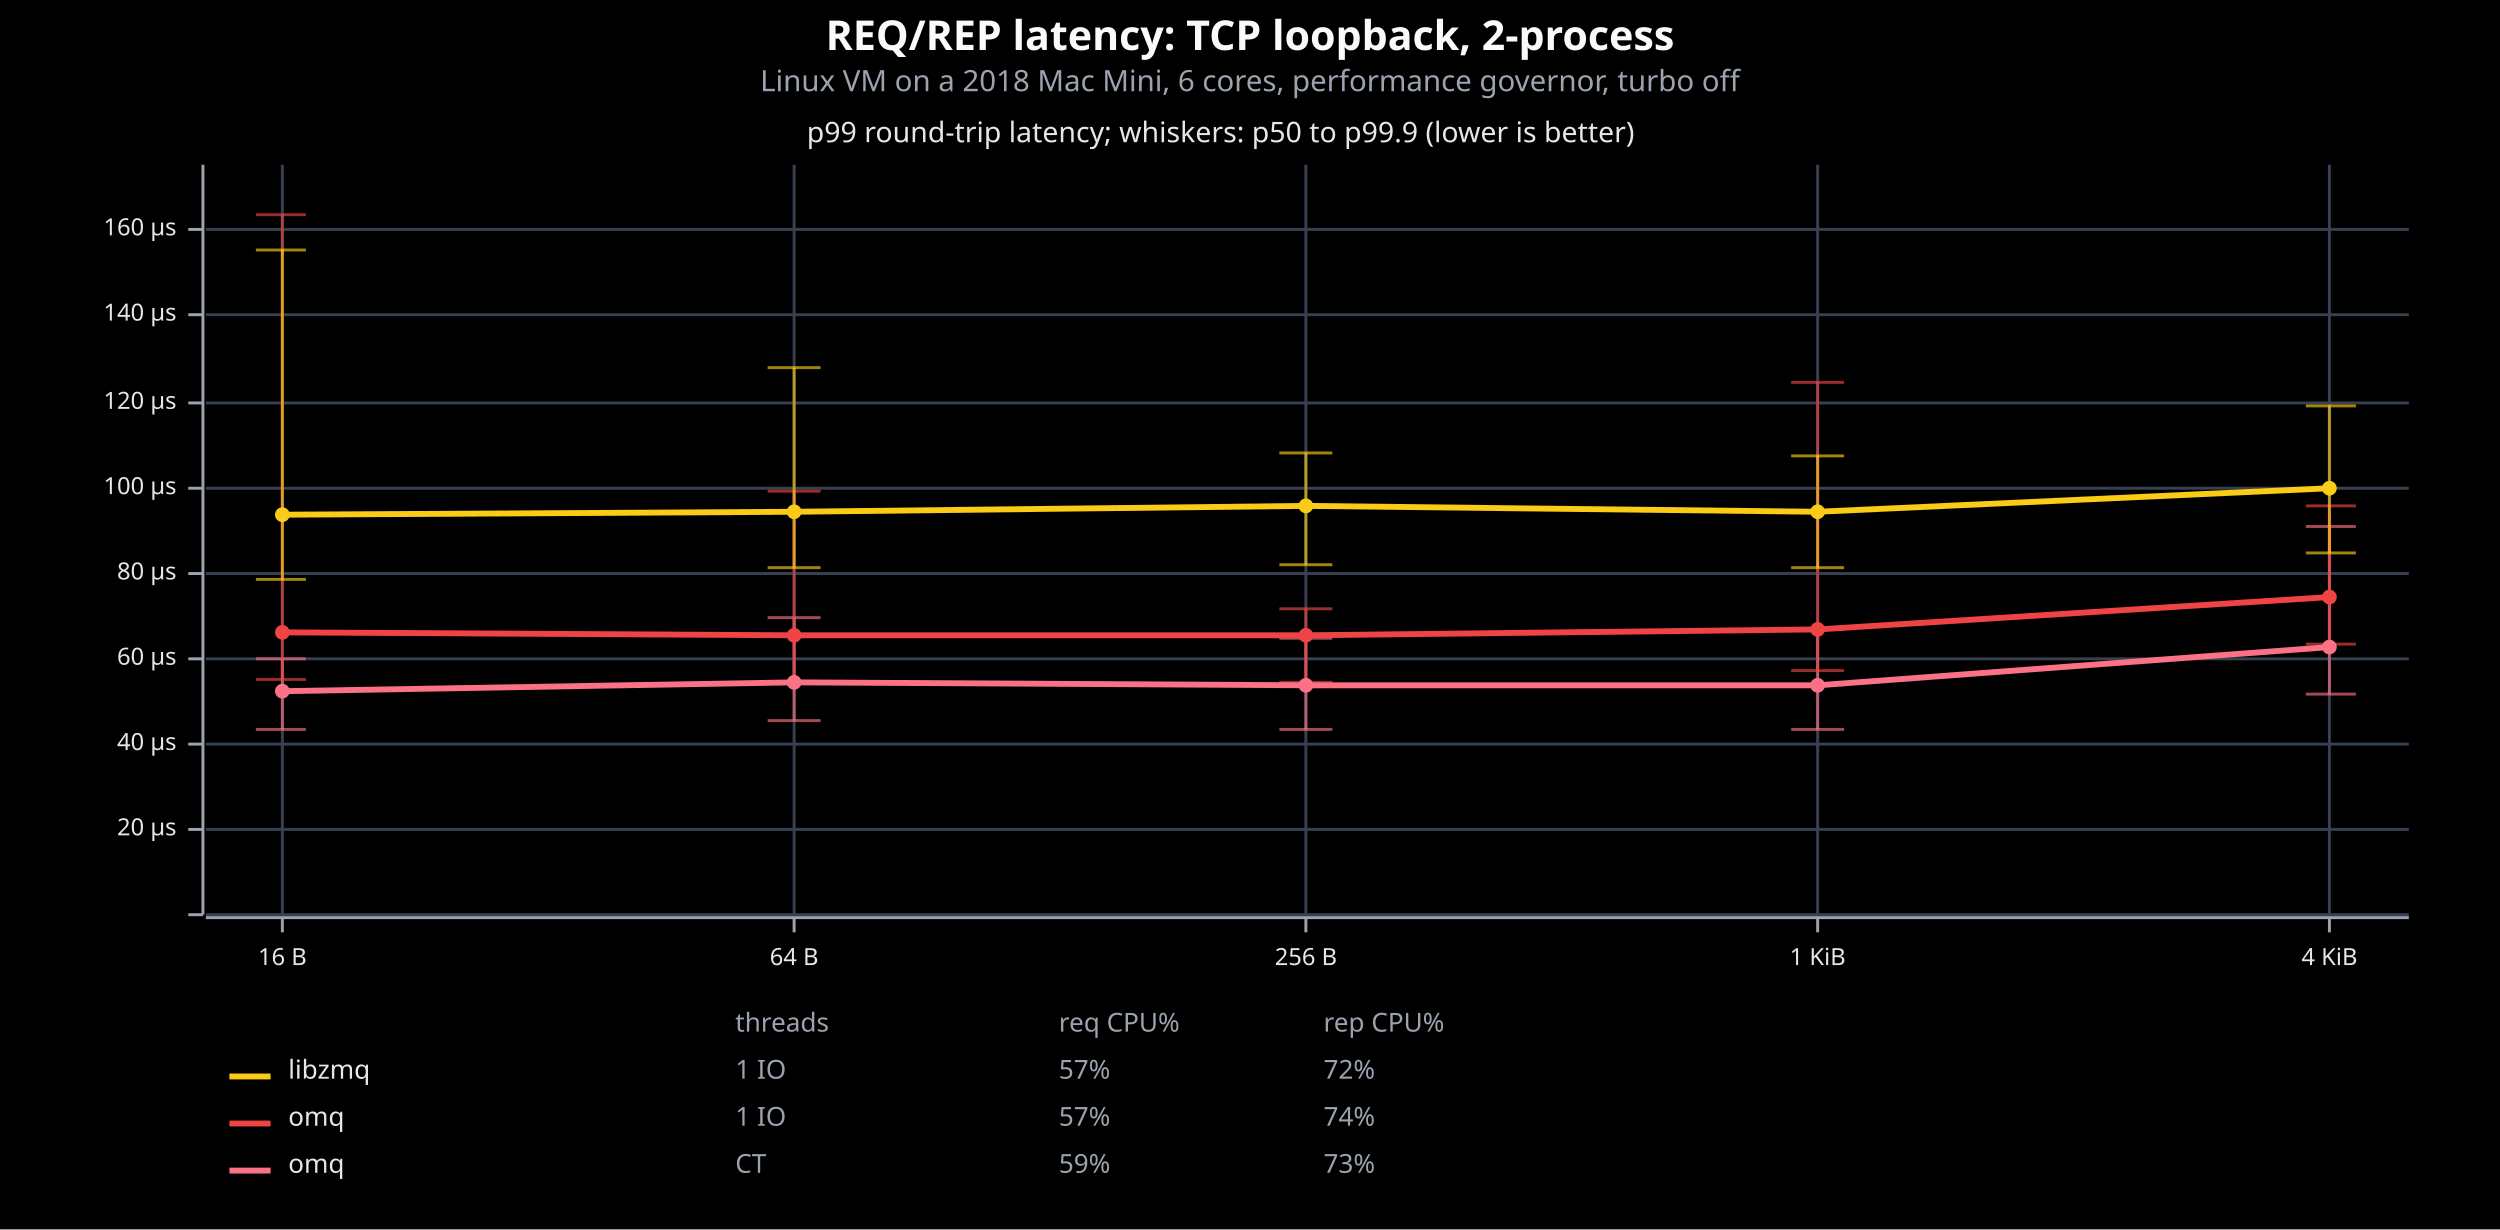
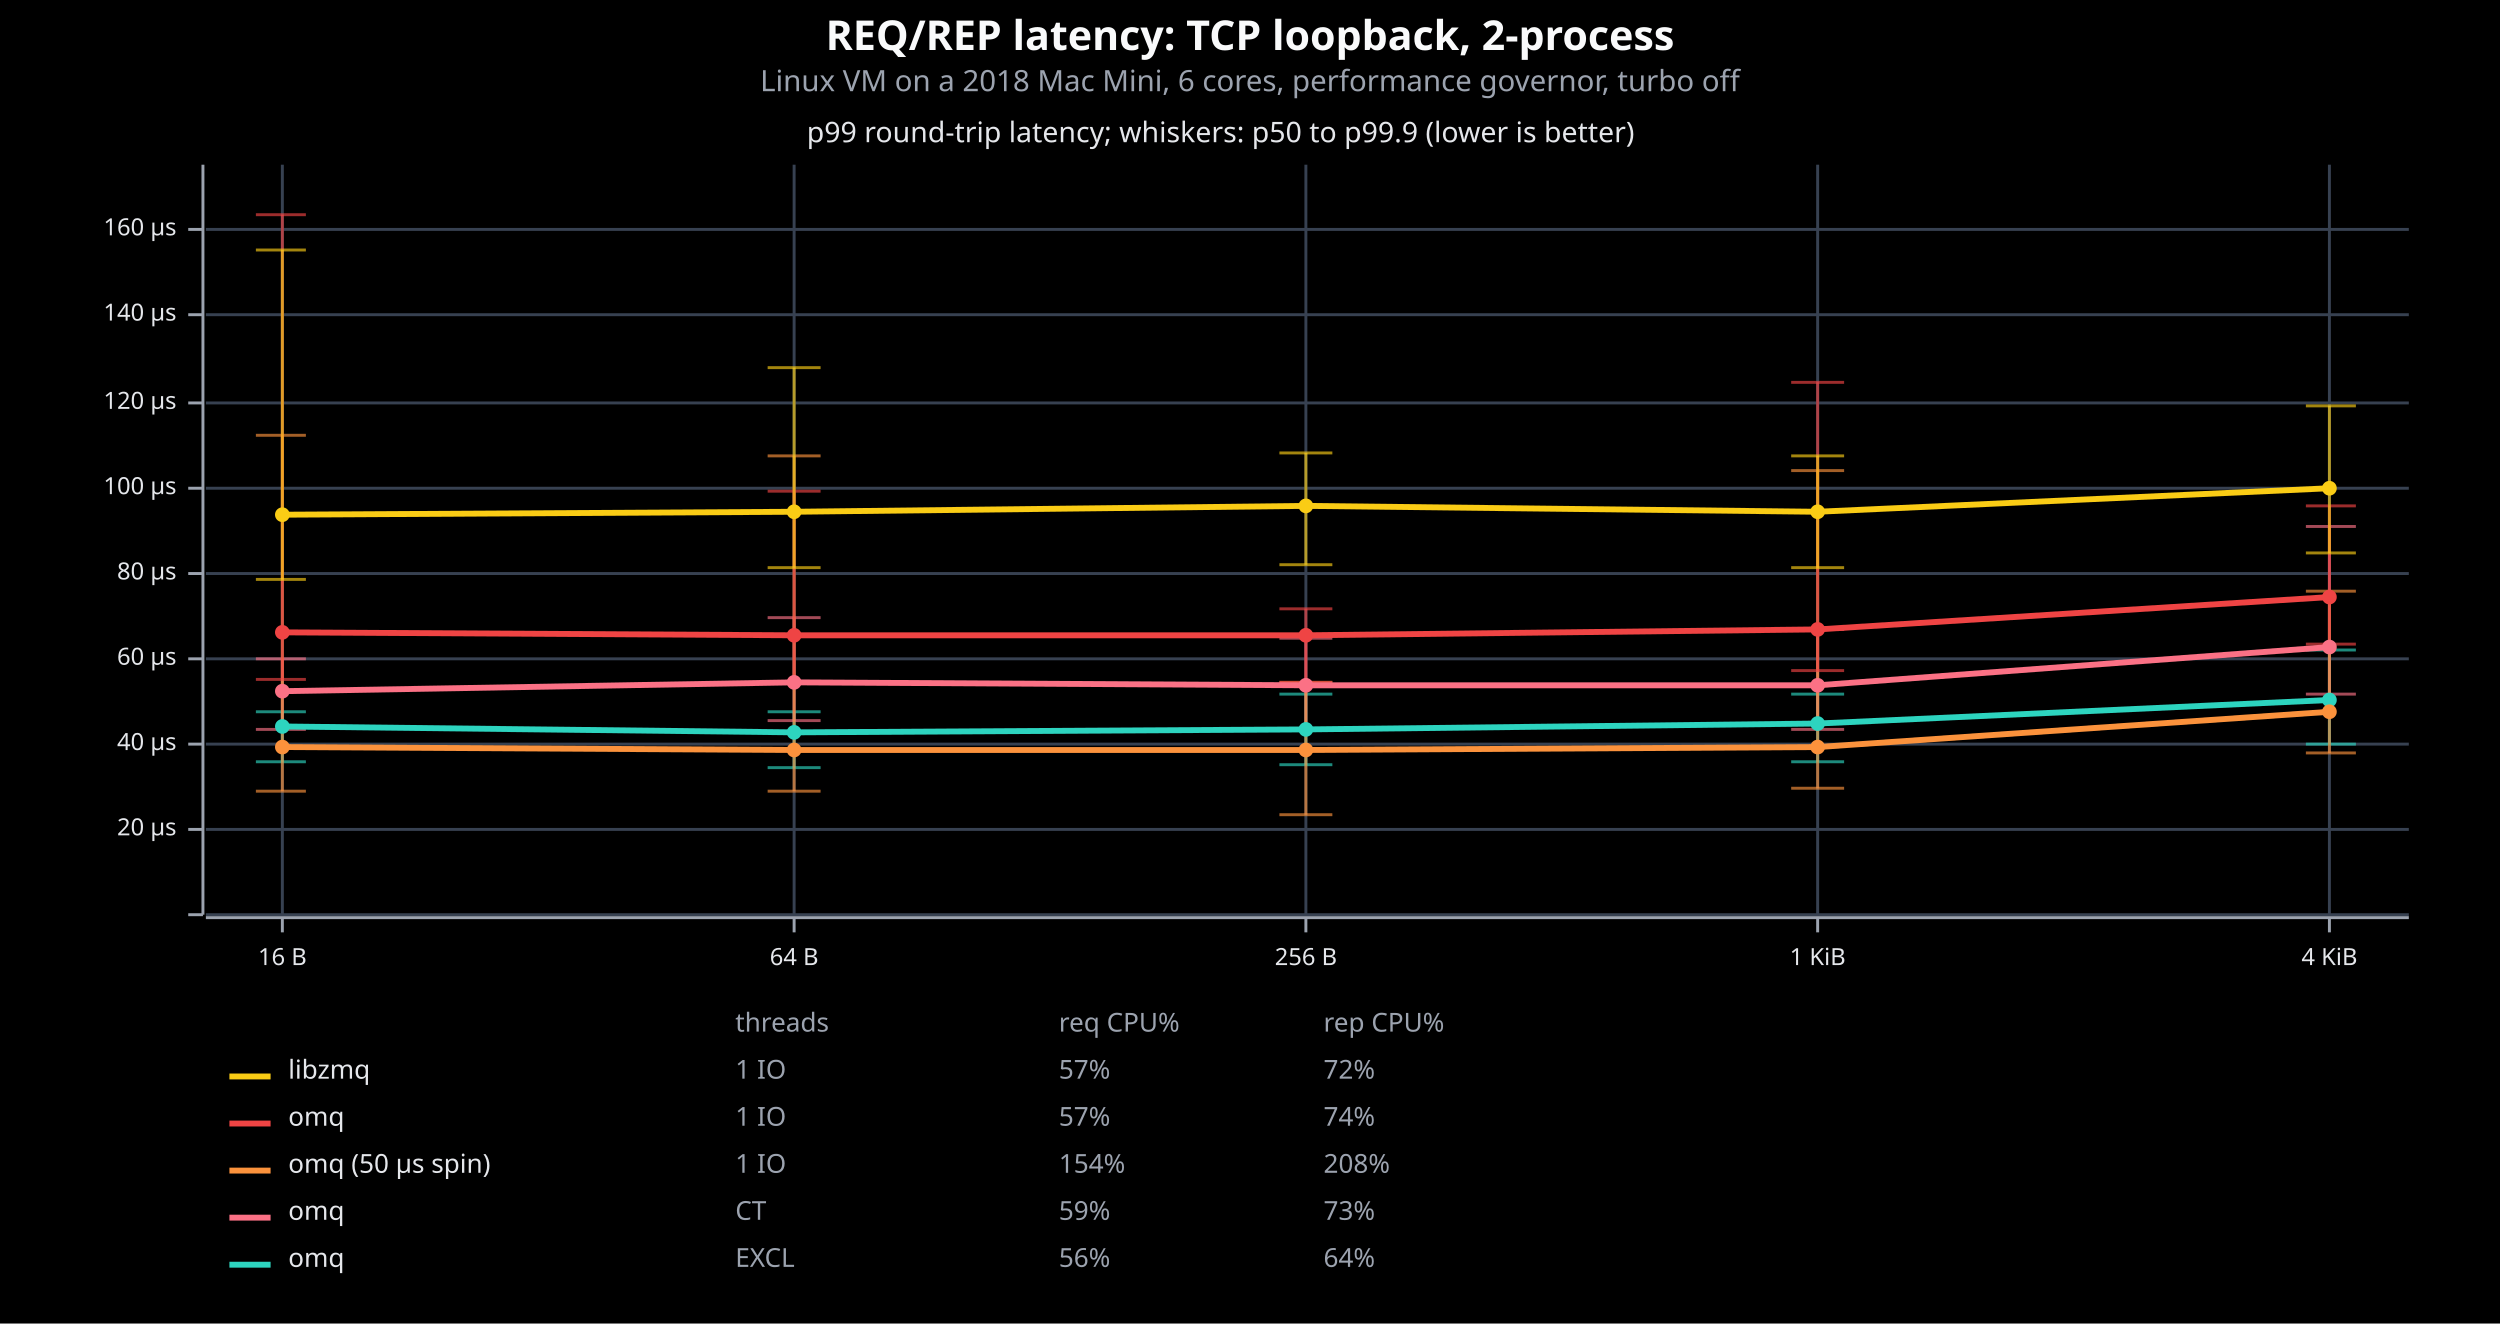
- <svg xmlns="http://www.w3.org/2000/svg" viewBox="0 0 850 418" font-family="system-ui, -apple-system, sans-serif">
-   <rect x="0" y="0" width="850" height="418" opacity="1" fill="#000000" stroke="none" />
+ <svg xmlns="http://www.w3.org/2000/svg" viewBox="0 0 850 450" font-family="system-ui, -apple-system, sans-serif">
+   <rect x="0" y="0" width="850" height="450" opacity="1" fill="#000000" stroke="none" />
  <text x="425" y="17" text-anchor="middle" font-family="sans-serif" font-size="14" font-weight="bold" fill="#F9FAFB">REQ/REP latency: TCP loopback, 2-process</text>
  <text x="425" y="31" text-anchor="middle" font-family="sans-serif" font-size="10" fill="#9CA3AF">Linux VM on a 2018 Mac Mini, 6 cores, performance governor, turbo off</text>
  <text x="415" y="41" dy="0.76em" text-anchor="middle" font-family="sans-serif" font-size="9.677" opacity="1" fill="#E5E7EB">
p99 round-trip latency; whiskers: p50 to p99.9 (lower is better)
</text>
  <line opacity="1" stroke="#374151" stroke-width="1" x1="96" y1="311" x2="96" y2="56" />
  <line opacity="1" stroke="#374151" stroke-width="1" x1="270" y1="311" x2="270" y2="56" />
  <line opacity="1" stroke="#374151" stroke-width="1" x1="444" y1="311" x2="444" y2="56" />
  <line opacity="1" stroke="#374151" stroke-width="1" x1="618" y1="311" x2="618" y2="56" />
  <line opacity="1" stroke="#374151" stroke-width="1" x1="792" y1="311" x2="792" y2="56" />
  <line opacity="1" stroke="#374151" stroke-width="1" x1="70" y1="311" x2="819" y2="311" />
  <line opacity="1" stroke="#374151" stroke-width="1" x1="70" y1="282" x2="819" y2="282" />
  <line opacity="1" stroke="#374151" stroke-width="1" x1="70" y1="253" x2="819" y2="253" />
  <line opacity="1" stroke="#374151" stroke-width="1" x1="70" y1="224" x2="819" y2="224" />
  <line opacity="1" stroke="#374151" stroke-width="1" x1="70" y1="195" x2="819" y2="195" />
  <line opacity="1" stroke="#374151" stroke-width="1" x1="70" y1="166" x2="819" y2="166" />
  <line opacity="1" stroke="#374151" stroke-width="1" x1="70" y1="137" x2="819" y2="137" />
  <line opacity="1" stroke="#374151" stroke-width="1" x1="70" y1="107" x2="819" y2="107" />
  <line opacity="1" stroke="#374151" stroke-width="1" x1="70" y1="78" x2="819" y2="78" />
  <polyline fill="none" opacity="1" stroke="#9CA3AF" stroke-width="1" points="69,56 69,311 " />
  <text x="60" y="311" dy="0.5ex" text-anchor="end" font-family="sans-serif" font-size="8.065" opacity="1" fill="#E5E7EB">

</text>
  <polyline fill="none" opacity="1" stroke="#9CA3AF" stroke-width="1" points="64,311 69,311 " />
  <text x="60" y="282" dy="0.5ex" text-anchor="end" font-family="sans-serif" font-size="8.065" opacity="1" fill="#E5E7EB">
20 μs
</text>
  <polyline fill="none" opacity="1" stroke="#9CA3AF" stroke-width="1" points="64,282 69,282 " />
  <text x="60" y="253" dy="0.5ex" text-anchor="end" font-family="sans-serif" font-size="8.065" opacity="1" fill="#E5E7EB">
40 μs
</text>
  <polyline fill="none" opacity="1" stroke="#9CA3AF" stroke-width="1" points="64,253 69,253 " />
  <text x="60" y="224" dy="0.5ex" text-anchor="end" font-family="sans-serif" font-size="8.065" opacity="1" fill="#E5E7EB">
60 μs
</text>
  <polyline fill="none" opacity="1" stroke="#9CA3AF" stroke-width="1" points="64,224 69,224 " />
  <text x="60" y="195" dy="0.5ex" text-anchor="end" font-family="sans-serif" font-size="8.065" opacity="1" fill="#E5E7EB">
80 μs
</text>
  <polyline fill="none" opacity="1" stroke="#9CA3AF" stroke-width="1" points="64,195 69,195 " />
  <text x="60" y="166" dy="0.5ex" text-anchor="end" font-family="sans-serif" font-size="8.065" opacity="1" fill="#E5E7EB">
100 μs
</text>
  <polyline fill="none" opacity="1" stroke="#9CA3AF" stroke-width="1" points="64,166 69,166 " />
  <text x="60" y="137" dy="0.5ex" text-anchor="end" font-family="sans-serif" font-size="8.065" opacity="1" fill="#E5E7EB">
120 μs
</text>
  <polyline fill="none" opacity="1" stroke="#9CA3AF" stroke-width="1" points="64,137 69,137 " />
  <text x="60" y="107" dy="0.5ex" text-anchor="end" font-family="sans-serif" font-size="8.065" opacity="1" fill="#E5E7EB">
140 μs
</text>
  <polyline fill="none" opacity="1" stroke="#9CA3AF" stroke-width="1" points="64,107 69,107 " />
  <text x="60" y="78" dy="0.5ex" text-anchor="end" font-family="sans-serif" font-size="8.065" opacity="1" fill="#E5E7EB">
160 μs
</text>
  <polyline fill="none" opacity="1" stroke="#9CA3AF" stroke-width="1" points="64,78 69,78 " />
  <polyline fill="none" opacity="1" stroke="#9CA3AF" stroke-width="1" points="70,312 819,312 " />
  <text x="96" y="322" dy="0.76em" text-anchor="middle" font-family="sans-serif" font-size="8.065" opacity="1" fill="#E5E7EB">
16 B
</text>
  <polyline fill="none" opacity="1" stroke="#9CA3AF" stroke-width="1" points="96,312 96,317 " />
  <text x="270" y="322" dy="0.76em" text-anchor="middle" font-family="sans-serif" font-size="8.065" opacity="1" fill="#E5E7EB">
64 B
</text>
  <polyline fill="none" opacity="1" stroke="#9CA3AF" stroke-width="1" points="270,312 270,317 " />
  <text x="444" y="322" dy="0.76em" text-anchor="middle" font-family="sans-serif" font-size="8.065" opacity="1" fill="#E5E7EB">
256 B
</text>
  <polyline fill="none" opacity="1" stroke="#9CA3AF" stroke-width="1" points="444,312 444,317 " />
  <text x="618" y="322" dy="0.76em" text-anchor="middle" font-family="sans-serif" font-size="8.065" opacity="1" fill="#E5E7EB">
1 KiB
</text>
  <polyline fill="none" opacity="1" stroke="#9CA3AF" stroke-width="1" points="618,312 618,317 " />
  <text x="792" y="322" dy="0.76em" text-anchor="middle" font-family="sans-serif" font-size="8.065" opacity="1" fill="#E5E7EB">
4 KiB
</text>
  <polyline fill="none" opacity="1" stroke="#9CA3AF" stroke-width="1" points="792,312 792,317 " />
+   <polyline fill="none" opacity="0.65" stroke="#2DD4BF" stroke-width="1" points="96,259 96,242 " />
+   <polyline fill="none" opacity="0.65" stroke="#2DD4BF" stroke-width="1" points="87,259 104,259 " />
+   <polyline fill="none" opacity="0.65" stroke="#2DD4BF" stroke-width="1" points="87,242 104,242 " />
+   <polyline fill="none" opacity="0.65" stroke="#2DD4BF" stroke-width="1" points="270,261 270,242 " />
+   <polyline fill="none" opacity="0.65" stroke="#2DD4BF" stroke-width="1" points="261,261 279,261 " />
+   <polyline fill="none" opacity="0.65" stroke="#2DD4BF" stroke-width="1" points="261,242 279,242 " />
+   <polyline fill="none" opacity="0.65" stroke="#2DD4BF" stroke-width="1" points="444,260 444,236 " />
+   <polyline fill="none" opacity="0.65" stroke="#2DD4BF" stroke-width="1" points="435,260 453,260 " />
+   <polyline fill="none" opacity="0.65" stroke="#2DD4BF" stroke-width="1" points="435,236 453,236 " />
+   <polyline fill="none" opacity="0.65" stroke="#2DD4BF" stroke-width="1" points="618,259 618,236 " />
+   <polyline fill="none" opacity="0.65" stroke="#2DD4BF" stroke-width="1" points="609,259 627,259 " />
+   <polyline fill="none" opacity="0.65" stroke="#2DD4BF" stroke-width="1" points="609,236 627,236 " />
+   <polyline fill="none" opacity="0.65" stroke="#2DD4BF" stroke-width="1" points="792,253 792,221 " />
+   <polyline fill="none" opacity="0.65" stroke="#2DD4BF" stroke-width="1" points="784,253 801,253 " />
+   <polyline fill="none" opacity="0.65" stroke="#2DD4BF" stroke-width="1" points="784,221 801,221 " />
  <polyline fill="none" opacity="0.65" stroke="#FB7185" stroke-width="1" points="96,248 96,224 " />
  <polyline fill="none" opacity="0.65" stroke="#FB7185" stroke-width="1" points="87,248 104,248 " />
  <polyline fill="none" opacity="0.65" stroke="#FB7185" stroke-width="1" points="87,224 104,224 " />
  <polyline fill="none" opacity="0.65" stroke="#FB7185" stroke-width="1" points="270,245 270,210 " />
  <polyline fill="none" opacity="0.65" stroke="#FB7185" stroke-width="1" points="261,245 279,245 " />
  <polyline fill="none" opacity="0.65" stroke="#FB7185" stroke-width="1" points="261,210 279,210 " />
  <polyline fill="none" opacity="0.65" stroke="#FB7185" stroke-width="1" points="444,248 444,217 " />
  <polyline fill="none" opacity="0.65" stroke="#FB7185" stroke-width="1" points="435,248 453,248 " />
  <polyline fill="none" opacity="0.65" stroke="#FB7185" stroke-width="1" points="435,217 453,217 " />
  <polyline fill="none" opacity="0.65" stroke="#FB7185" stroke-width="1" points="618,248 618,214 " />
  <polyline fill="none" opacity="0.65" stroke="#FB7185" stroke-width="1" points="609,248 627,248 " />
  <polyline fill="none" opacity="0.65" stroke="#FB7185" stroke-width="1" points="609,214 627,214 " />
  <polyline fill="none" opacity="0.65" stroke="#FB7185" stroke-width="1" points="792,236 792,179 " />
  <polyline fill="none" opacity="0.65" stroke="#FB7185" stroke-width="1" points="784,236 801,236 " />
  <polyline fill="none" opacity="0.65" stroke="#FB7185" stroke-width="1" points="784,179 801,179 " />
+   <polyline fill="none" opacity="0.65" stroke="#FB923C" stroke-width="1" points="96,269 96,148 " />
+   <polyline fill="none" opacity="0.65" stroke="#FB923C" stroke-width="1" points="87,269 104,269 " />
+   <polyline fill="none" opacity="0.65" stroke="#FB923C" stroke-width="1" points="87,148 104,148 " />
+   <polyline fill="none" opacity="0.65" stroke="#FB923C" stroke-width="1" points="270,269 270,155 " />
+   <polyline fill="none" opacity="0.65" stroke="#FB923C" stroke-width="1" points="261,269 279,269 " />
+   <polyline fill="none" opacity="0.65" stroke="#FB923C" stroke-width="1" points="261,155 279,155 " />
+   <polyline fill="none" opacity="0.65" stroke="#FB923C" stroke-width="1" points="444,277 444,232 " />
+   <polyline fill="none" opacity="0.65" stroke="#FB923C" stroke-width="1" points="435,277 453,277 " />
+   <polyline fill="none" opacity="0.65" stroke="#FB923C" stroke-width="1" points="435,232 453,232 " />
+   <polyline fill="none" opacity="0.65" stroke="#FB923C" stroke-width="1" points="618,268 618,160 " />
+   <polyline fill="none" opacity="0.65" stroke="#FB923C" stroke-width="1" points="609,268 627,268 " />
+   <polyline fill="none" opacity="0.65" stroke="#FB923C" stroke-width="1" points="609,160 627,160 " />
+   <polyline fill="none" opacity="0.65" stroke="#FB923C" stroke-width="1" points="792,256 792,201 " />
+   <polyline fill="none" opacity="0.65" stroke="#FB923C" stroke-width="1" points="784,256 801,256 " />
+   <polyline fill="none" opacity="0.65" stroke="#FB923C" stroke-width="1" points="784,201 801,201 " />
  <polyline fill="none" opacity="0.65" stroke="#EF4444" stroke-width="1" points="96,231 96,73 " />
  <polyline fill="none" opacity="0.65" stroke="#EF4444" stroke-width="1" points="87,231 104,231 " />
  <polyline fill="none" opacity="0.65" stroke="#EF4444" stroke-width="1" points="87,73 104,73 " />
  <polyline fill="none" opacity="0.65" stroke="#EF4444" stroke-width="1" points="270,232 270,167 " />
  <polyline fill="none" opacity="0.65" stroke="#EF4444" stroke-width="1" points="261,232 279,232 " />
  <polyline fill="none" opacity="0.65" stroke="#EF4444" stroke-width="1" points="261,167 279,167 " />
  <polyline fill="none" opacity="0.65" stroke="#EF4444" stroke-width="1" points="444,232 444,207 " />
  <polyline fill="none" opacity="0.65" stroke="#EF4444" stroke-width="1" points="435,232 453,232 " />
  <polyline fill="none" opacity="0.65" stroke="#EF4444" stroke-width="1" points="435,207 453,207 " />
  <polyline fill="none" opacity="0.65" stroke="#EF4444" stroke-width="1" points="618,228 618,130 " />
  <polyline fill="none" opacity="0.65" stroke="#EF4444" stroke-width="1" points="609,228 627,228 " />
  <polyline fill="none" opacity="0.65" stroke="#EF4444" stroke-width="1" points="609,130 627,130 " />
  <polyline fill="none" opacity="0.65" stroke="#EF4444" stroke-width="1" points="792,219 792,172 " />
  <polyline fill="none" opacity="0.65" stroke="#EF4444" stroke-width="1" points="784,219 801,219 " />
  <polyline fill="none" opacity="0.65" stroke="#EF4444" stroke-width="1" points="784,172 801,172 " />
  <polyline fill="none" opacity="0.65" stroke="#FACC15" stroke-width="1" points="96,197 96,85 " />
  <polyline fill="none" opacity="0.65" stroke="#FACC15" stroke-width="1" points="87,197 104,197 " />
  <polyline fill="none" opacity="0.65" stroke="#FACC15" stroke-width="1" points="87,85 104,85 " />
  <polyline fill="none" opacity="0.65" stroke="#FACC15" stroke-width="1" points="270,193 270,125 " />
  <polyline fill="none" opacity="0.65" stroke="#FACC15" stroke-width="1" points="261,193 279,193 " />
  <polyline fill="none" opacity="0.65" stroke="#FACC15" stroke-width="1" points="261,125 279,125 " />
  <polyline fill="none" opacity="0.65" stroke="#FACC15" stroke-width="1" points="444,192 444,154 " />
  <polyline fill="none" opacity="0.65" stroke="#FACC15" stroke-width="1" points="435,192 453,192 " />
  <polyline fill="none" opacity="0.65" stroke="#FACC15" stroke-width="1" points="435,154 453,154 " />
  <polyline fill="none" opacity="0.65" stroke="#FACC15" stroke-width="1" points="618,193 618,155 " />
  <polyline fill="none" opacity="0.65" stroke="#FACC15" stroke-width="1" points="609,193 627,193 " />
  <polyline fill="none" opacity="0.65" stroke="#FACC15" stroke-width="1" points="609,155 627,155 " />
  <polyline fill="none" opacity="0.65" stroke="#FACC15" stroke-width="1" points="792,188 792,138 " />
  <polyline fill="none" opacity="0.65" stroke="#FACC15" stroke-width="1" points="784,188 801,188 " />
  <polyline fill="none" opacity="0.65" stroke="#FACC15" stroke-width="1" points="784,138 801,138 " />
+   <polyline fill="none" opacity="1" stroke="#2DD4BF" stroke-width="2" points="96,247 270,249 444,248 618,246 792,238 " />
+   <circle cx="96" cy="247" r="2.5" opacity="1" fill="#2DD4BF" stroke="none" stroke-width="1" />
+   <circle cx="270" cy="249" r="2.5" opacity="1" fill="#2DD4BF" stroke="none" stroke-width="1" />
+   <circle cx="444" cy="248" r="2.5" opacity="1" fill="#2DD4BF" stroke="none" stroke-width="1" />
+   <circle cx="618" cy="246" r="2.5" opacity="1" fill="#2DD4BF" stroke="none" stroke-width="1" />
+   <circle cx="792" cy="238" r="2.5" opacity="1" fill="#2DD4BF" stroke="none" stroke-width="1" />
  <polyline fill="none" opacity="1" stroke="#FB7185" stroke-width="2" points="96,235 270,232 444,233 618,233 792,220 " />
  <circle cx="96" cy="235" r="2.5" opacity="1" fill="#FB7185" stroke="none" stroke-width="1" />
  <circle cx="270" cy="232" r="2.5" opacity="1" fill="#FB7185" stroke="none" stroke-width="1" />
  <circle cx="444" cy="233" r="2.5" opacity="1" fill="#FB7185" stroke="none" stroke-width="1" />
  <circle cx="618" cy="233" r="2.5" opacity="1" fill="#FB7185" stroke="none" stroke-width="1" />
  <circle cx="792" cy="220" r="2.5" opacity="1" fill="#FB7185" stroke="none" stroke-width="1" />
+   <polyline fill="none" opacity="1" stroke="#FB923C" stroke-width="2" points="96,254 270,255 444,255 618,254 792,242 " />
+   <circle cx="96" cy="254" r="2.5" opacity="1" fill="#FB923C" stroke="none" stroke-width="1" />
+   <circle cx="270" cy="255" r="2.5" opacity="1" fill="#FB923C" stroke="none" stroke-width="1" />
+   <circle cx="444" cy="255" r="2.5" opacity="1" fill="#FB923C" stroke="none" stroke-width="1" />
+   <circle cx="618" cy="254" r="2.5" opacity="1" fill="#FB923C" stroke="none" stroke-width="1" />
+   <circle cx="792" cy="242" r="2.5" opacity="1" fill="#FB923C" stroke="none" stroke-width="1" />
  <polyline fill="none" opacity="1" stroke="#EF4444" stroke-width="2" points="96,215 270,216 444,216 618,214 792,203 " />
  <circle cx="96" cy="215" r="2.5" opacity="1" fill="#EF4444" stroke="none" stroke-width="1" />
  <circle cx="270" cy="216" r="2.5" opacity="1" fill="#EF4444" stroke="none" stroke-width="1" />
  <circle cx="444" cy="216" r="2.5" opacity="1" fill="#EF4444" stroke="none" stroke-width="1" />
  <circle cx="618" cy="214" r="2.5" opacity="1" fill="#EF4444" stroke="none" stroke-width="1" />
  <circle cx="792" cy="203" r="2.5" opacity="1" fill="#EF4444" stroke="none" stroke-width="1" />
  <polyline fill="none" opacity="1" stroke="#FACC15" stroke-width="2" points="96,175 270,174 444,172 618,174 792,166 " />
  <circle cx="96" cy="175" r="2.5" opacity="1" fill="#FACC15" stroke="none" stroke-width="1" />
  <circle cx="270" cy="174" r="2.5" opacity="1" fill="#FACC15" stroke="none" stroke-width="1" />
  <circle cx="444" cy="172" r="2.5" opacity="1" fill="#FACC15" stroke="none" stroke-width="1" />
  <circle cx="618" cy="174" r="2.5" opacity="1" fill="#FACC15" stroke="none" stroke-width="1" />
  <circle cx="792" cy="166" r="2.5" opacity="1" fill="#FACC15" stroke="none" stroke-width="1" />
  <text x="250" y="344" dy="0.76em" text-anchor="start" font-family="sans-serif" font-size="8.871" opacity="1" fill="#9CA3AF">
threads
</text>
  <text x="360" y="344" dy="0.76em" text-anchor="start" font-family="sans-serif" font-size="8.871" opacity="1" fill="#9CA3AF">
req CPU%
</text>
  <text x="450" y="344" dy="0.76em" text-anchor="start" font-family="sans-serif" font-size="8.871" opacity="1" fill="#9CA3AF">
rep CPU%
</text>
  <polyline fill="none" opacity="1" stroke="#FACC15" stroke-width="2" points="78,366 92,366 " />
  <text x="98" y="360" dy="0.76em" text-anchor="start" font-family="sans-serif" font-size="8.871" opacity="1" fill="#E5E7EB">
libzmq
</text>
  <text x="250" y="360" dy="0.76em" text-anchor="start" font-family="sans-serif" font-size="8.871" opacity="1" fill="#9CA3AF">
1 IO
</text>
  <text x="360" y="360" dy="0.76em" text-anchor="start" font-family="sans-serif" font-size="8.871" opacity="1" fill="#9CA3AF">
57%
</text>
  <text x="450" y="360" dy="0.76em" text-anchor="start" font-family="sans-serif" font-size="8.871" opacity="1" fill="#9CA3AF">
72%
</text>
  <polyline fill="none" opacity="1" stroke="#EF4444" stroke-width="2" points="78,382 92,382 " />
  <text x="98" y="376" dy="0.76em" text-anchor="start" font-family="sans-serif" font-size="8.871" opacity="1" fill="#E5E7EB">
omq
</text>
  <text x="250" y="376" dy="0.76em" text-anchor="start" font-family="sans-serif" font-size="8.871" opacity="1" fill="#9CA3AF">
1 IO
</text>
  <text x="360" y="376" dy="0.76em" text-anchor="start" font-family="sans-serif" font-size="8.871" opacity="1" fill="#9CA3AF">
57%
</text>
  <text x="450" y="376" dy="0.76em" text-anchor="start" font-family="sans-serif" font-size="8.871" opacity="1" fill="#9CA3AF">
74%
</text>
-   <polyline fill="none" opacity="1" stroke="#FB7185" stroke-width="2" points="78,398 92,398 " />
+   <polyline fill="none" opacity="1" stroke="#FB923C" stroke-width="2" points="78,398 92,398 " />
  <text x="98" y="392" dy="0.76em" text-anchor="start" font-family="sans-serif" font-size="8.871" opacity="1" fill="#E5E7EB">
+ omq (50 μs spin)
+ </text>
+   <text x="250" y="392" dy="0.76em" text-anchor="start" font-family="sans-serif" font-size="8.871" opacity="1" fill="#9CA3AF">
+ 1 IO
+ </text>
+   <text x="360" y="392" dy="0.76em" text-anchor="start" font-family="sans-serif" font-size="8.871" opacity="1" fill="#9CA3AF">
+ 154%
+ </text>
+   <text x="450" y="392" dy="0.76em" text-anchor="start" font-family="sans-serif" font-size="8.871" opacity="1" fill="#9CA3AF">
+ 208%
+ </text>
+   <polyline fill="none" opacity="1" stroke="#FB7185" stroke-width="2" points="78,414 92,414 " />
+   <text x="98" y="408" dy="0.76em" text-anchor="start" font-family="sans-serif" font-size="8.871" opacity="1" fill="#E5E7EB">
omq
</text>
-   <text x="250" y="392" dy="0.76em" text-anchor="start" font-family="sans-serif" font-size="8.871" opacity="1" fill="#9CA3AF">
+   <text x="250" y="408" dy="0.76em" text-anchor="start" font-family="sans-serif" font-size="8.871" opacity="1" fill="#9CA3AF">
CT
</text>
-   <text x="360" y="392" dy="0.76em" text-anchor="start" font-family="sans-serif" font-size="8.871" opacity="1" fill="#9CA3AF">
+   <text x="360" y="408" dy="0.76em" text-anchor="start" font-family="sans-serif" font-size="8.871" opacity="1" fill="#9CA3AF">
59%
</text>
-   <text x="450" y="392" dy="0.76em" text-anchor="start" font-family="sans-serif" font-size="8.871" opacity="1" fill="#9CA3AF">
+   <text x="450" y="408" dy="0.76em" text-anchor="start" font-family="sans-serif" font-size="8.871" opacity="1" fill="#9CA3AF">
73%
</text>
+   <polyline fill="none" opacity="1" stroke="#2DD4BF" stroke-width="2" points="78,430 92,430 " />
+   <text x="98" y="424" dy="0.76em" text-anchor="start" font-family="sans-serif" font-size="8.871" opacity="1" fill="#E5E7EB">
+ omq
+ </text>
+   <text x="250" y="424" dy="0.76em" text-anchor="start" font-family="sans-serif" font-size="8.871" opacity="1" fill="#9CA3AF">
+ EXCL
+ </text>
+   <text x="360" y="424" dy="0.76em" text-anchor="start" font-family="sans-serif" font-size="8.871" opacity="1" fill="#9CA3AF">
+ 56%
+ </text>
+   <text x="450" y="424" dy="0.76em" text-anchor="start" font-family="sans-serif" font-size="8.871" opacity="1" fill="#9CA3AF">
+ 64%
+ </text>
</svg>
